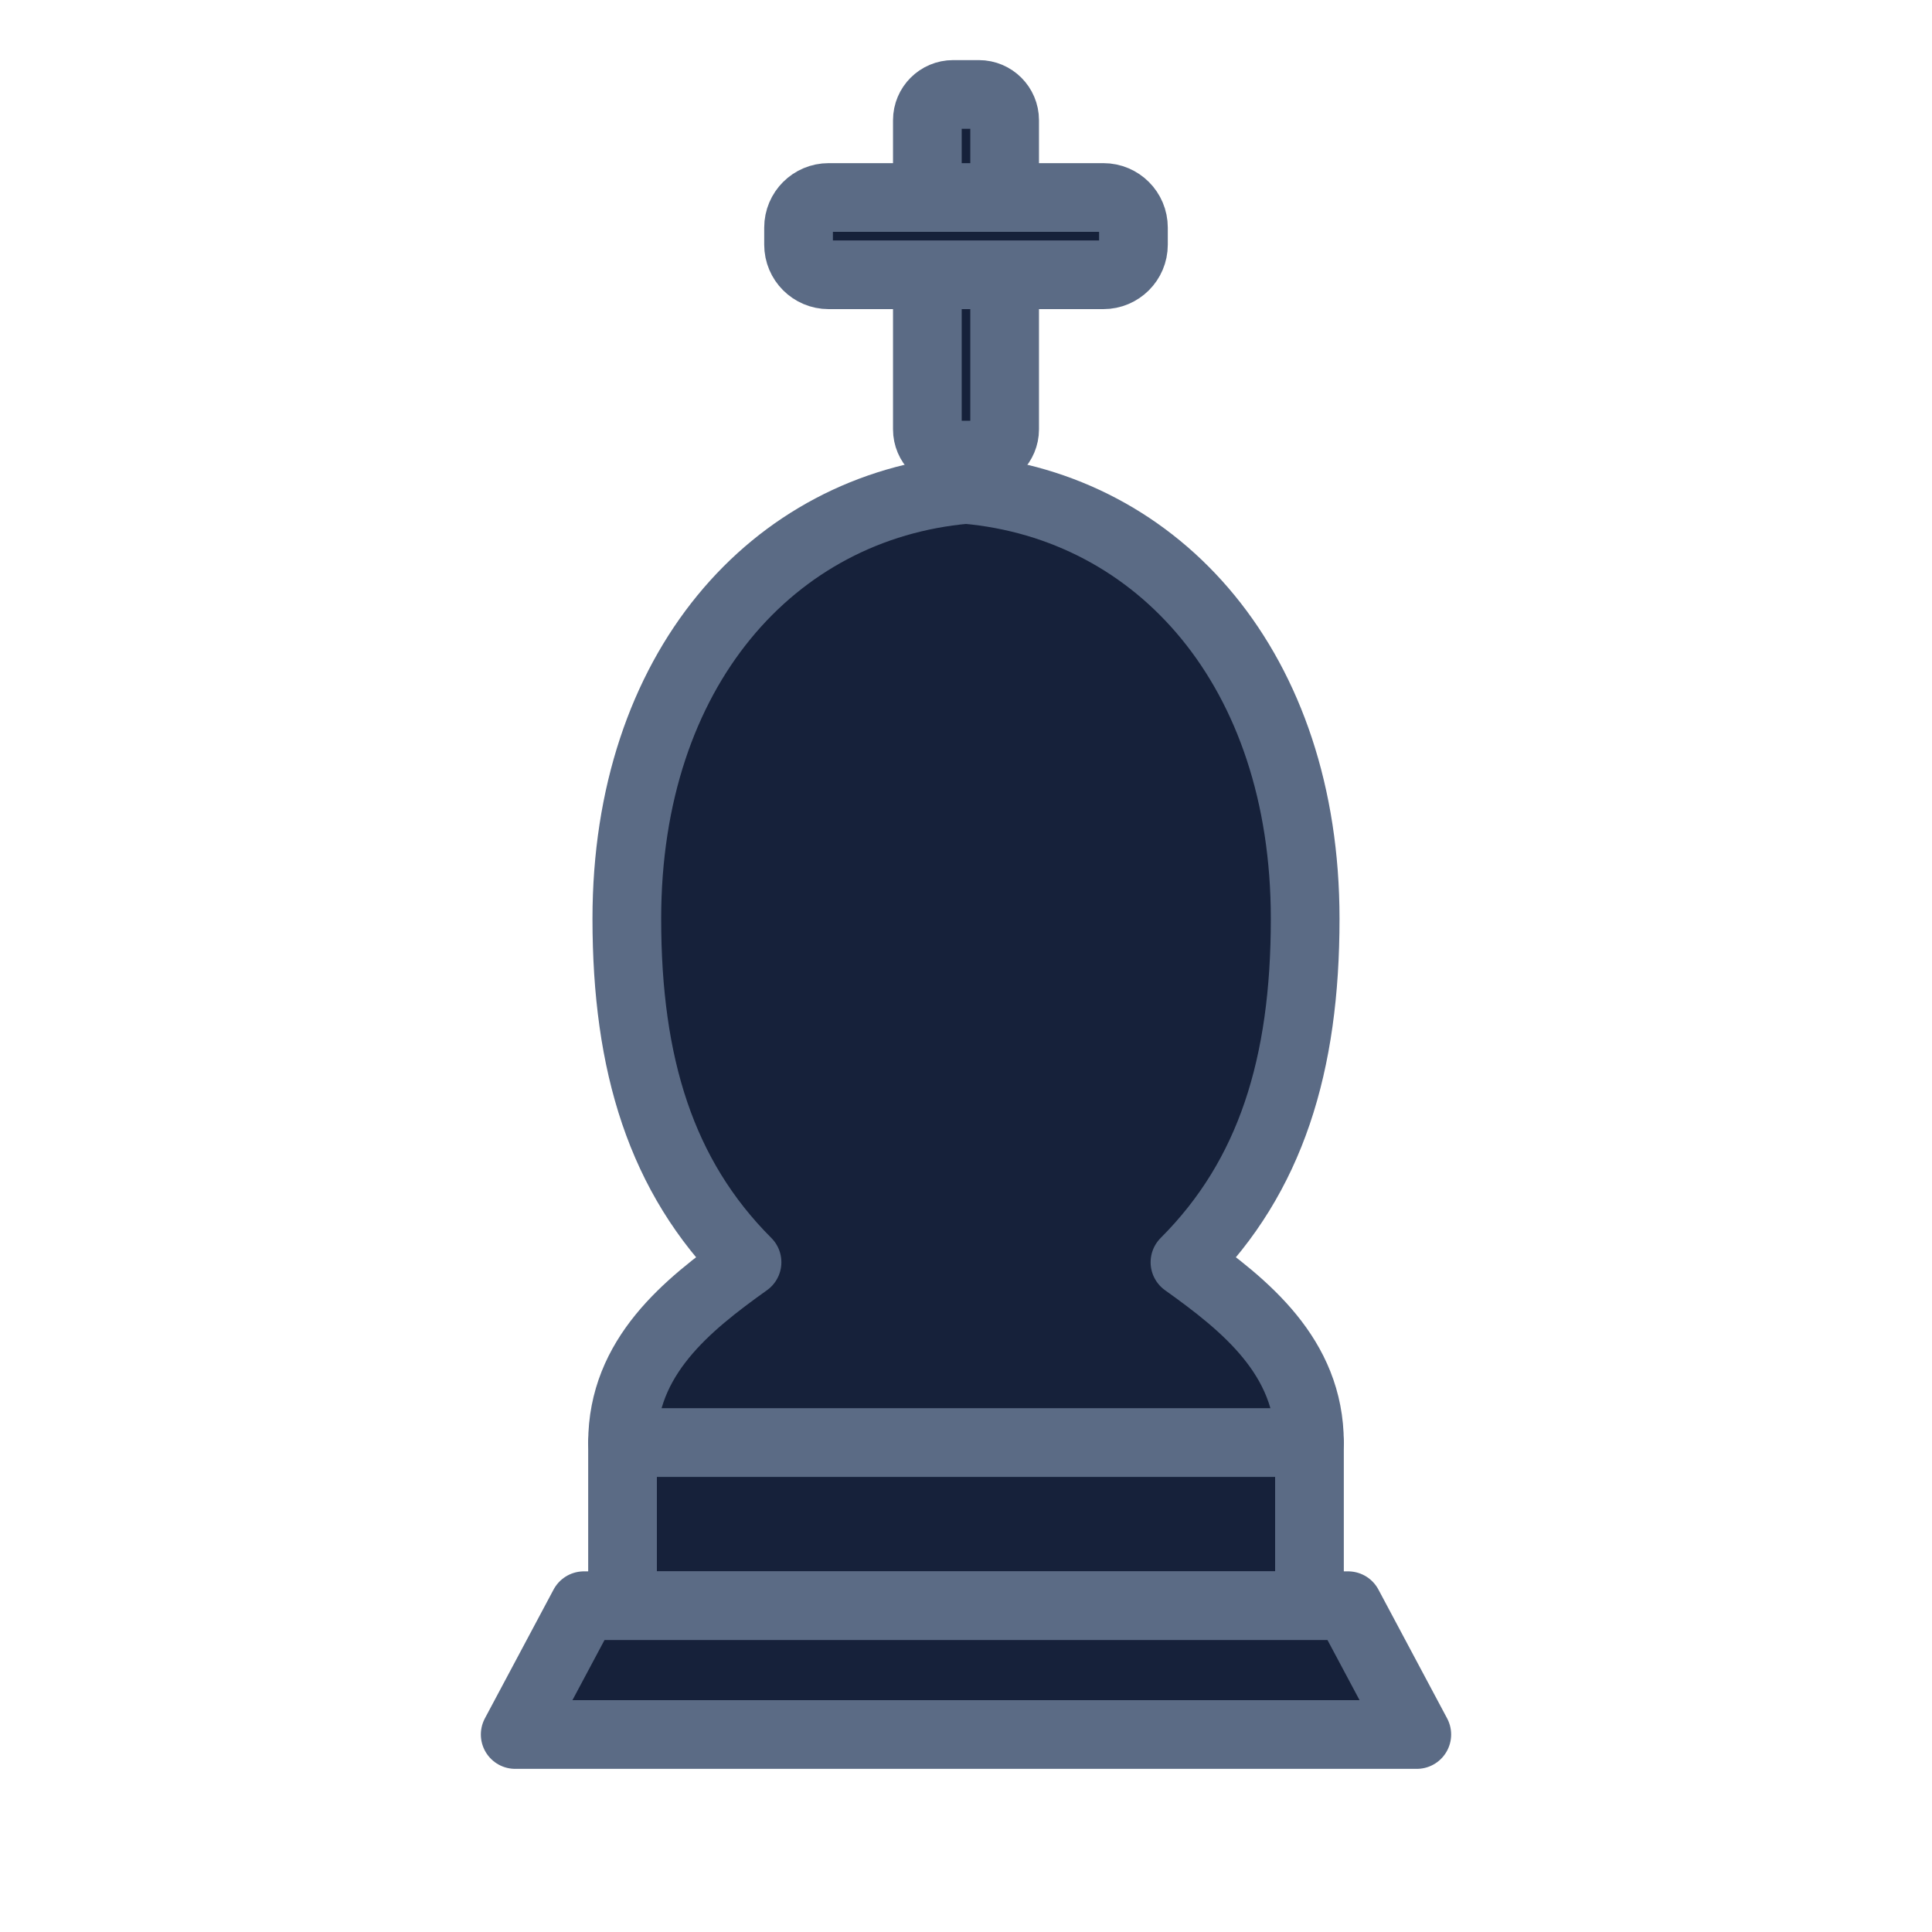
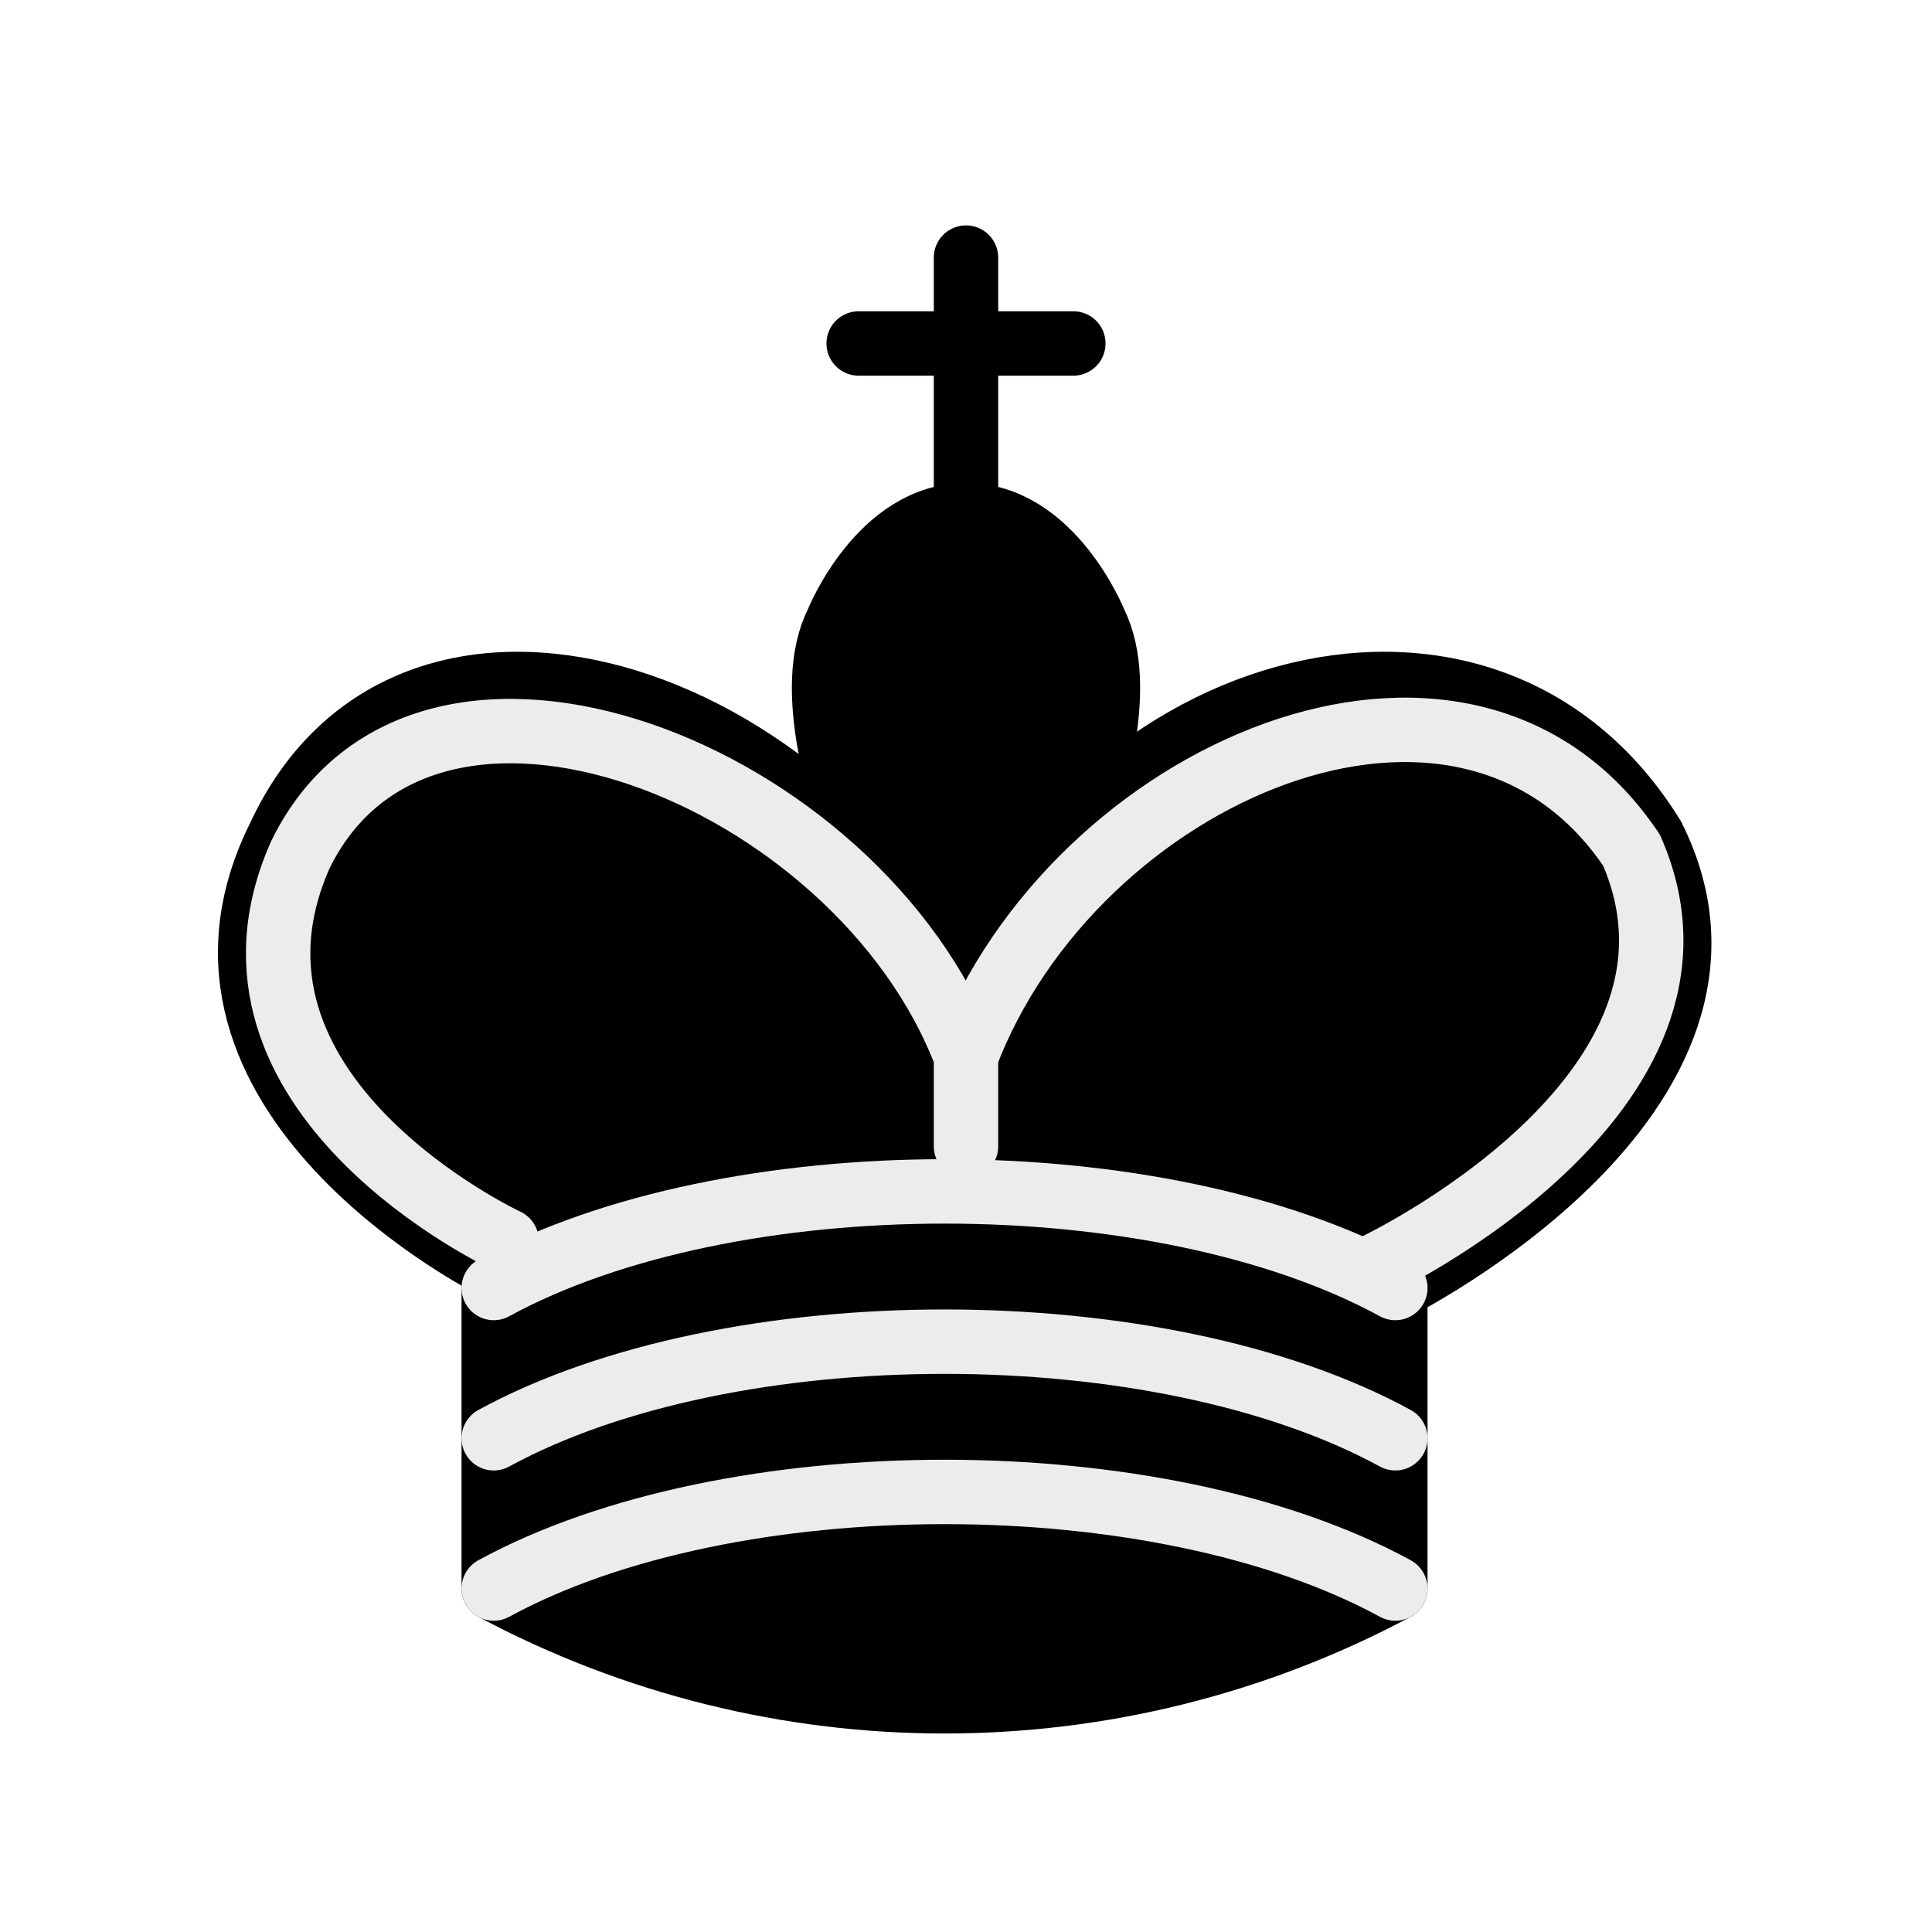
- <svg xmlns="http://www.w3.org/2000/svg" viewBox="0 0 45 45" width="45" height="45" fill="#16213a" stroke="#5b6b85" stroke-width="1.6">
-   <g stroke-linecap="round" stroke-linejoin="round">
-     <rect x="21.6" y="2.2" width="1.8" height="8.4" rx="0.6" />
-     <rect x="18.6" y="4.6" width="7.8" height="1.8" rx="0.7" />
-     <path d="M14.5 37.4                L14.5 33.6 C14.5 31.6 16 30.4 17.4 29.4                C15.4 27.4 14.6 24.8 14.6 21.4                C14.6 15.6 18 11.8 22.5 11.4                C27 11.8 30.4 15.6 30.4 21.4                C30.4 24.8 29.6 27.4 27.6 29.4                C29 30.4 30.5 31.6 30.5 33.6                L30.5 37.4 Z" />
-     <path d="M14.5 33.6 H30.5" fill="none" />
-     <path d="M12 40.4 H33 L31.4 37.4 H13.6 Z" />
+ <svg xmlns="http://www.w3.org/2000/svg" style="color-scheme:light only" viewBox="0 0 45 45">
+   <g fill="none" fill-rule="evenodd" stroke="#000" stroke-linecap="round" stroke-linejoin="round" stroke-width="1.5">
+     <path stroke-linejoin="miter" d="M22.5 11.6V6" />
+     <path fill="#000" stroke-linecap="butt" stroke-linejoin="miter" d="M22.5 25s4.5-7.5 3-10.5c0 0-1-2.5-3-2.5s-3 2.5-3 2.5c-1.5 3 3 10.5 3 10.5" />
+     <path fill="#000" d="M11.5 37a22.3 22.3 0 0 0 21 0v-7s9-4.5 6-10.5c-4-6.5-13.5-3.5-16 4V27v-3.5c-3.5-7.5-13-10.5-16-4-3 6 5 10 5 10z" />
+     <path stroke-linejoin="miter" d="M20 8h5" />
+     <path stroke="#ececec" d="M32 29.5s8.5-4 6-9.7C34.1 14 25 18 22.5 24.6v2.1-2.1C20 18 9.9 14 7 19.9c-2.5 5.6 4.8 9 4.8 9" />
+     <path stroke="#ececec" d="M11.5 30c5.5-3 15.5-3 21 0m-21 3.5c5.5-3 15.5-3 21 0m-21 3.5c5.5-3 15.5-3 21 0" />
  </g>
</svg>
